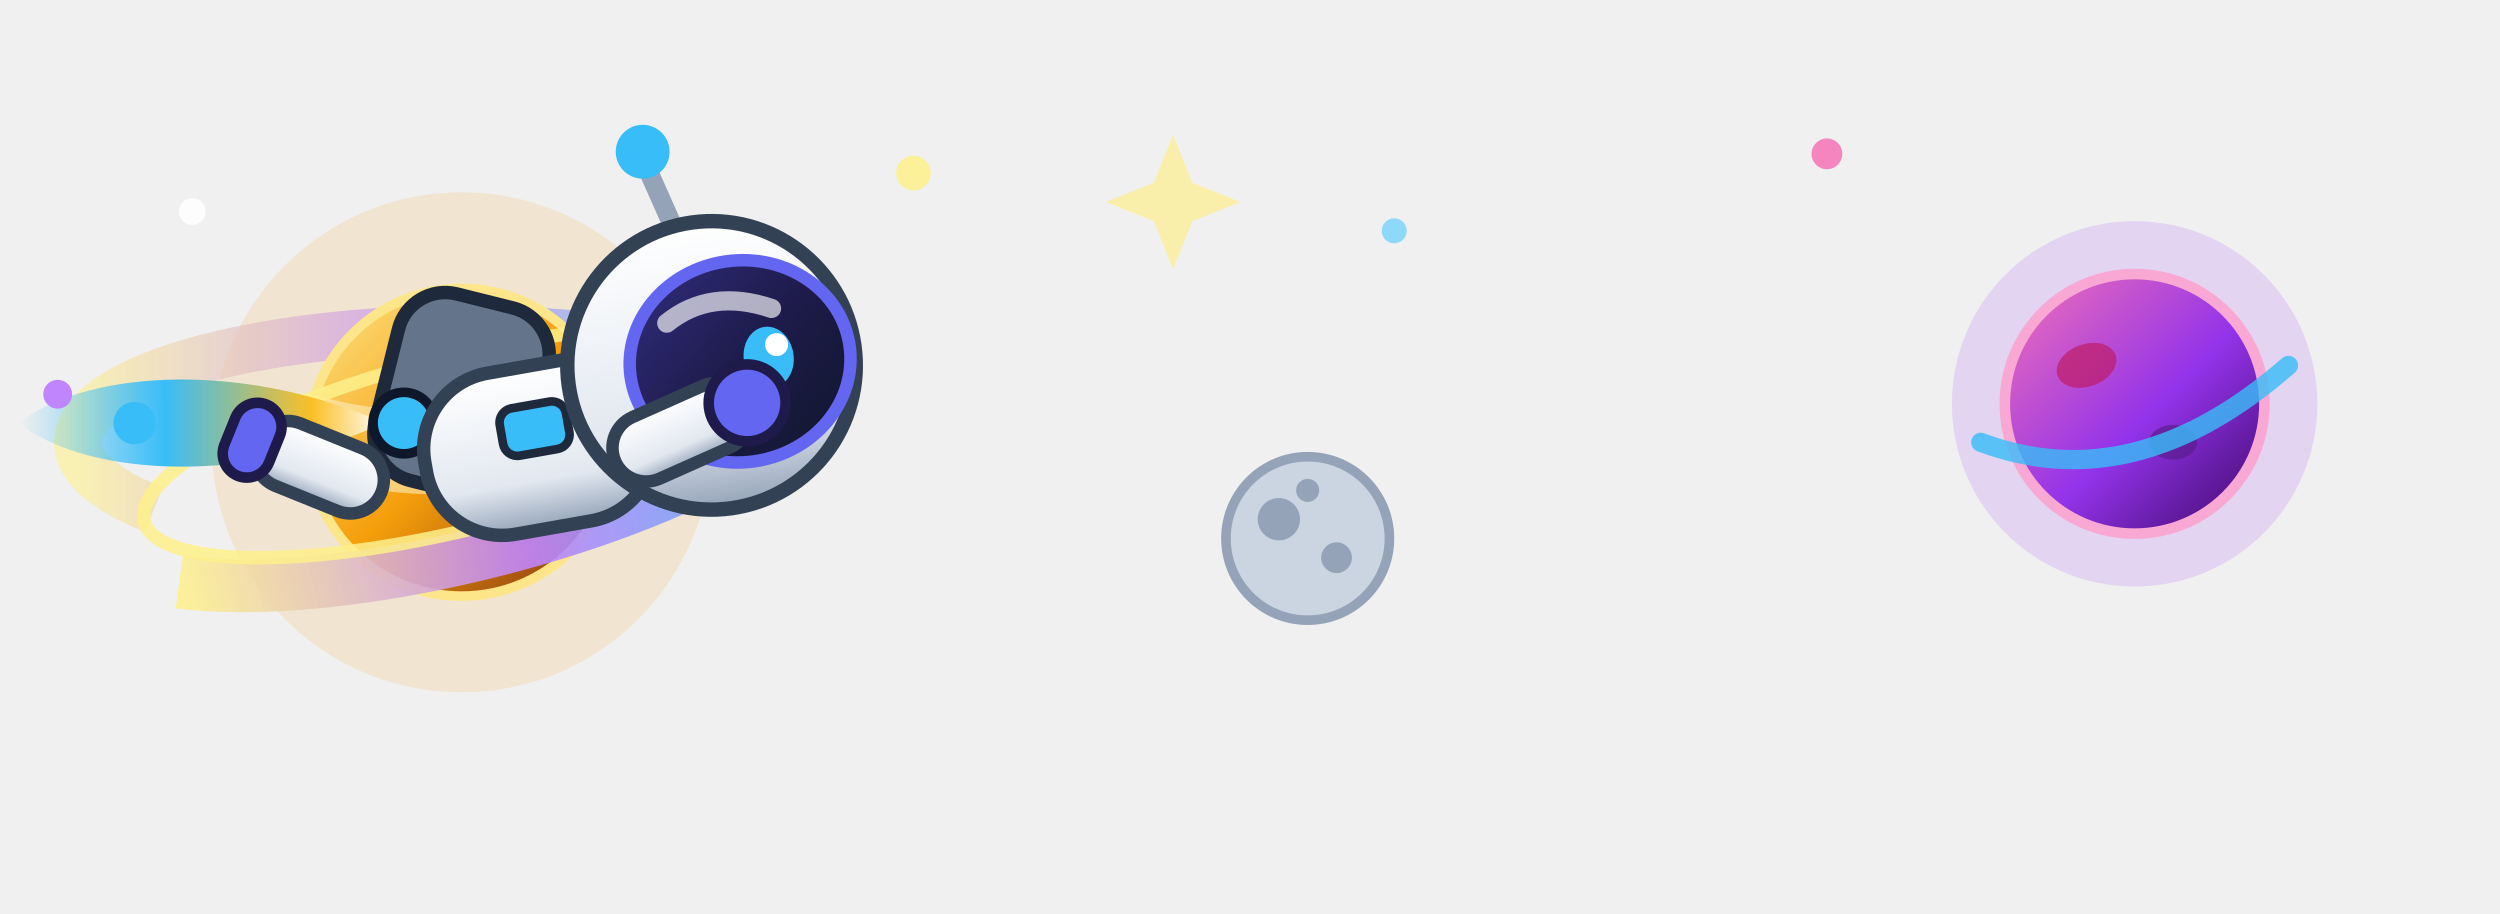
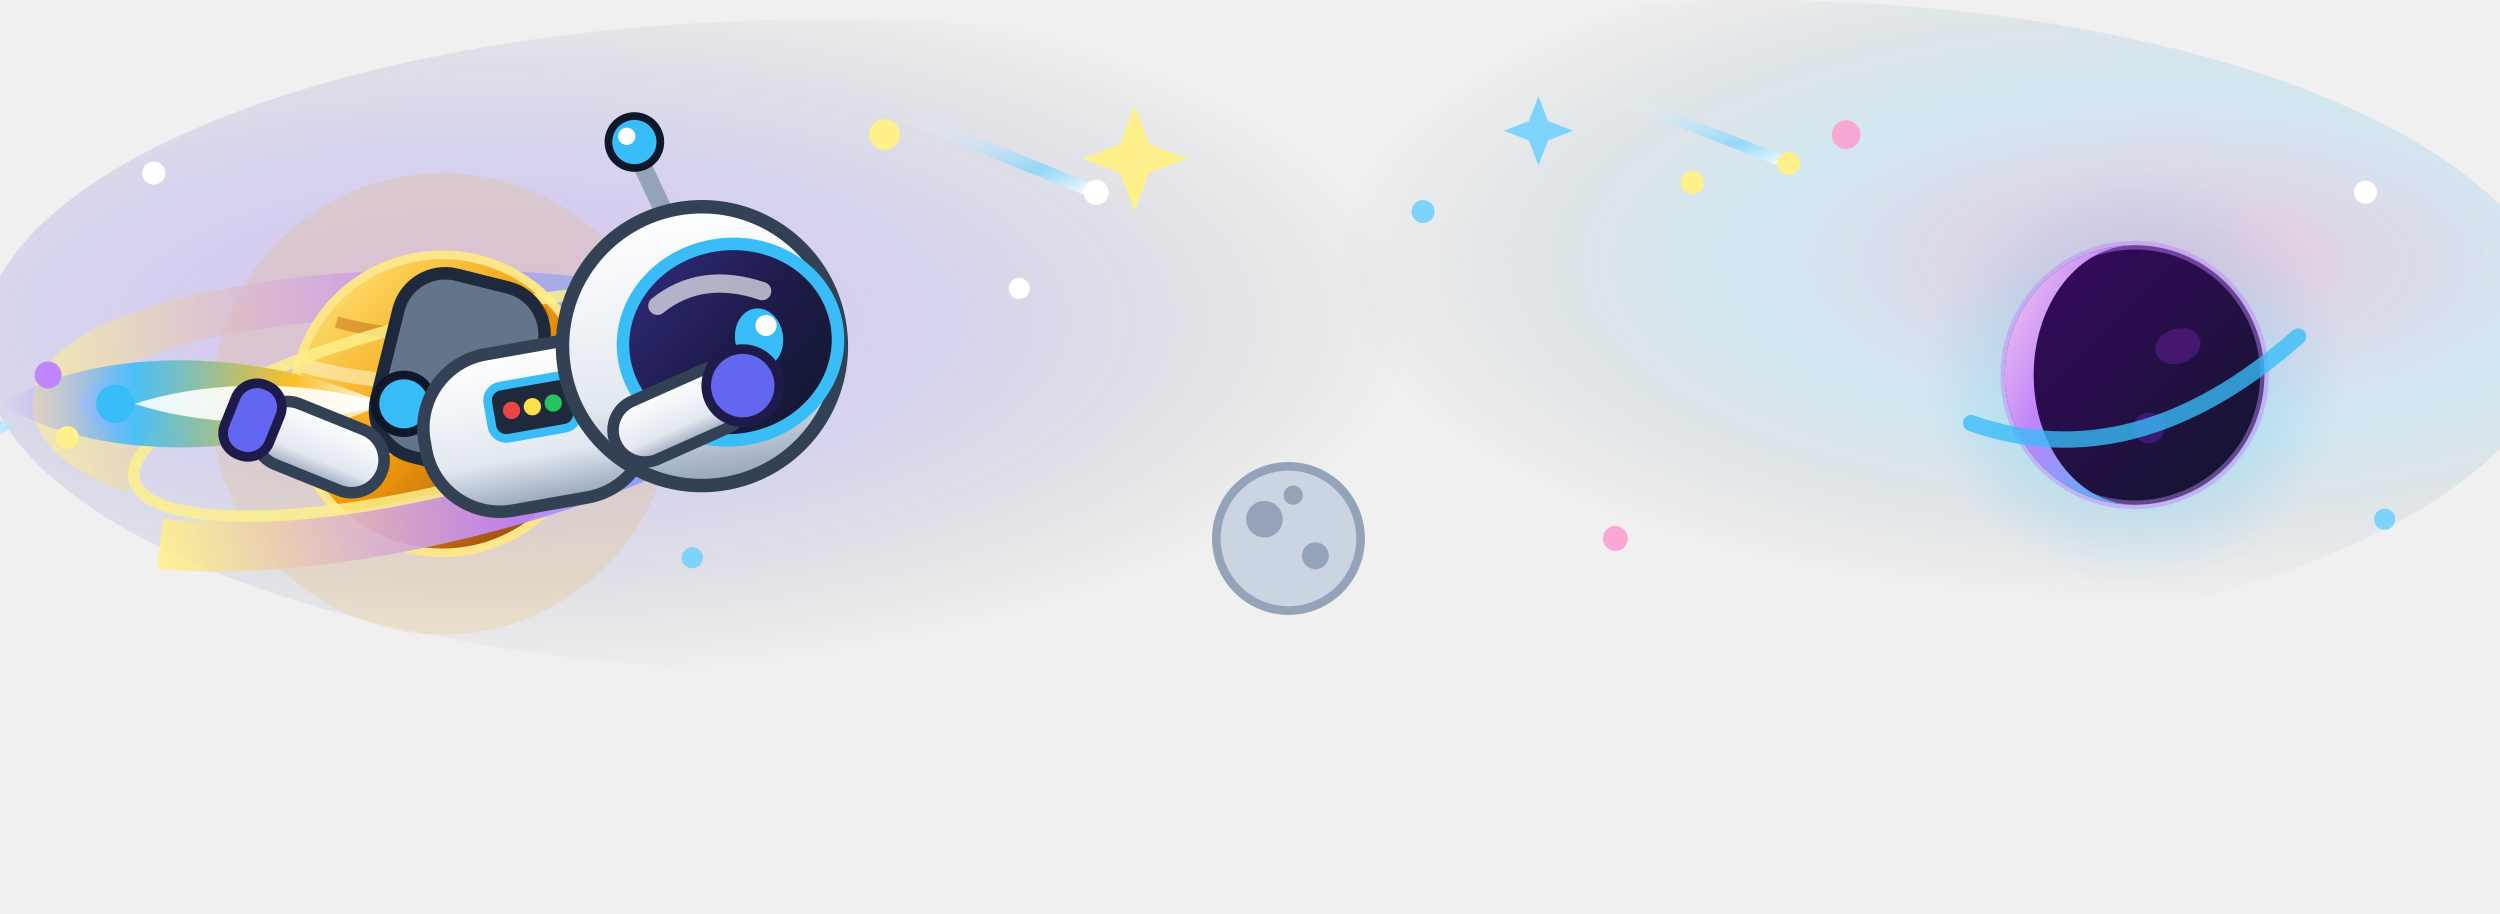
- <svg xmlns="http://www.w3.org/2000/svg" viewBox="0 0 260 95">
+ <svg xmlns="http://www.w3.org/2000/svg" viewBox="0 0 260 95" width="260" height="95">
  <defs>
-     <linearGradient id="suitGrad" x1="0%" y1="0%" x2="0%" y2="100%">
+     <clipPath id="sa-stage-clip">
+       <rect x="0" y="0" width="260" height="71" />
+     </clipPath>
+     <radialGradient id="sa-nebula-l" cx="30%" cy="46%" r="55%">
+       <stop offset="0%" stop-color="#a855f7" stop-opacity="0.3" />
+       <stop offset="50%" stop-color="#4f46e5" stop-opacity="0.16" />
+       <stop offset="100%" stop-color="#0f172a" stop-opacity="0" />
+     </radialGradient>
+     <radialGradient id="sa-nebula-r" cx="76%" cy="40%" r="52%">
+       <stop offset="0%" stop-color="#ec4899" stop-opacity="0.26" />
+       <stop offset="52%" stop-color="#38bdf8" stop-opacity="0.16" />
+       <stop offset="100%" stop-color="#0f172a" stop-opacity="0" />
+     </radialGradient>
+     <linearGradient id="sa-suit" x1="0%" y1="0%" x2="0%" y2="100%">
      <stop offset="0%" stop-color="#ffffff" />
-       <stop offset="70%" stop-color="#e2e8f0" />
+       <stop offset="68%" stop-color="#e2e8f0" />
      <stop offset="100%" stop-color="#94a3b8" />
    </linearGradient>
-     <linearGradient id="visorGrad" x1="0%" y1="0%" x2="100%" y2="100%">
+     <linearGradient id="sa-visor" x1="0%" y1="0%" x2="100%" y2="100%">
      <stop offset="0%" stop-color="#312e81" />
      <stop offset="50%" stop-color="#1e1b4b" />
      <stop offset="100%" stop-color="#0f172a" />
    </linearGradient>
-     <linearGradient id="saturnGrad" x1="0%" y1="0%" x2="100%" y2="100%">
-       <stop offset="0%" stop-color="#fde68a" />
-       <stop offset="50%" stop-color="#f59e0b" />
+     <linearGradient id="sa-saturn" x1="0%" y1="0%" x2="100%" y2="100%">
+       <stop offset="0%" stop-color="#fef08a" />
+       <stop offset="48%" stop-color="#f59e0b" />
      <stop offset="100%" stop-color="#7c2d12" />
    </linearGradient>
-     <linearGradient id="ringGrad" x1="0%" y1="0%" x2="100%" y2="0%">
-       <stop offset="0%" stop-color="#fef08a" stop-opacity="0.85" />
-       <stop offset="50%" stop-color="#c084fc" stop-opacity="0.9" />
-       <stop offset="100%" stop-color="#38bdf8" stop-opacity="0.85" />
-     </linearGradient>
-     <linearGradient id="planetPurple" x1="0%" y1="0%" x2="100%" y2="100%">
-       <stop offset="0%" stop-color="#f472b6" />
-       <stop offset="55%" stop-color="#9333ea" />
-       <stop offset="100%" stop-color="#3b0764" />
-     </linearGradient>
-     <linearGradient id="jetFlame" x1="0%" y1="50%" x2="100%" y2="50%">
-       <stop offset="0%" stop-color="#38bdf8" stop-opacity="0" />
-       <stop offset="40%" stop-color="#38bdf8" />
-       <stop offset="80%" stop-color="#fbbf24" />
+     <linearGradient id="sa-ring" x1="0%" y1="0%" x2="100%" y2="0%">
+       <stop offset="0%" stop-color="#fef08a" stop-opacity="0.88" />
+       <stop offset="50%" stop-color="#c084fc" stop-opacity="0.92" />
+       <stop offset="100%" stop-color="#38bdf8" stop-opacity="0.88" />
+     </linearGradient>
+     <radialGradient id="sa-crescent-glow" cx="50%" cy="50%" r="50%">
+       <stop offset="0%" stop-color="#c084fc" stop-opacity="0.45" />
+       <stop offset="60%" stop-color="#38bdf8" stop-opacity="0.18" />
+       <stop offset="100%" stop-color="#38bdf8" stop-opacity="0" />
+     </radialGradient>
+     <linearGradient id="sa-crescent-lit" x1="0%" y1="0%" x2="100%" y2="100%">
+       <stop offset="0%" stop-color="#fbcfe8" />
+       <stop offset="45%" stop-color="#c084fc" />
+       <stop offset="100%" stop-color="#38bdf8" />
+     </linearGradient>
+     <linearGradient id="sa-crescent-dark" x1="0%" y1="0%" x2="100%" y2="100%">
+       <stop offset="0%" stop-color="#3b0764" />
+       <stop offset="100%" stop-color="#0f172a" />
+     </linearGradient>
+     <linearGradient id="sa-jet-flame" x1="0%" y1="50%" x2="100%" y2="50%">
+       <stop offset="0%" stop-color="#c084fc" stop-opacity="0" />
+       <stop offset="35%" stop-color="#38bdf8" stop-opacity="0.88" />
+       <stop offset="76%" stop-color="#fbbf24" />
      <stop offset="100%" stop-color="#ffffff" />
    </linearGradient>
+     <linearGradient id="sa-meteor" x1="0%" y1="0%" x2="100%" y2="100%">
+       <stop offset="0%" stop-color="#ffffff" stop-opacity="0" />
+       <stop offset="70%" stop-color="#7dd3fc" stop-opacity="0.75" />
+       <stop offset="100%" stop-color="#ffffff" />
+     </linearGradient>
    <style>
-       .saturn-float { animation: planetBob1 3.2s ease-in-out infinite alternate; }
-       .exoplanet-float { animation: planetBob2 2.7s ease-in-out infinite alternate; }
-       .moon-orbit { animation: moonMove 4s ease-in-out infinite alternate; }
-       .astro-flyX { animation: astroFlightX 3.8s linear infinite; }
-       .astro-flyY { animation: astroFlightY 1.05s cubic-bezier(0.37, 0, 0.63, 1) infinite alternate; transform-origin: 56px 42px; }
-       .flame-pulse { animation: jetPulse 0.18s ease-in-out infinite alternate; transform-origin: 40px 44px; }
-       @keyframes planetBob1 {
-         0% { transform: translate(0px, 0px) rotate(-2deg); }
-         100% { transform: translate(3px, -5px) rotate(2deg); }
-       }
-       @keyframes planetBob2 {
-         0% { transform: translate(0px, 0px); }
-         100% { transform: translate(-4px, 4px); }
-       }
-       @keyframes moonMove {
-         0% { transform: translate(-6px, -3px); }
-         100% { transform: translate(6px, 4px); }
-       }
-       @keyframes astroFlightX {
-         0% { transform: translateX(-45px); opacity: 0; }
-         7% { opacity: 1; }
-         93% { opacity: 1; }
-         100% { transform: translateX(195px); opacity: 0; }
-       }
-       @keyframes astroFlightY {
-         0% { transform: translateY(-9px) rotate(-5deg); }
-         100% { transform: translateY(9px) rotate(5deg); }
-       }
-       @keyframes jetPulse {
-         0% { transform: scaleX(0.82) scaleY(0.9); }
-         100% { transform: scaleX(1.22) scaleY(1.12); }
+       .sa-star-a { animation: saTwinkle 2.0s cubic-bezier(0.37, 0, 0.63, 1) infinite alternate; }
+       .sa-star-b { animation: saTwinkle 2.6s cubic-bezier(0.37, 0, 0.63, 1) -1.2s infinite alternate; }
+       .sa-meteor-a { animation: saShootA 4.2s linear infinite; }
+       .sa-meteor-b { animation: saShootB 5.4s linear -2.1s infinite; }
+       .sa-saturn { animation: saPlanetBobA 3.2s cubic-bezier(0.37, 0, 0.63, 1) infinite alternate; transform-origin: 46px 42px; }
+       .sa-crescent { animation: saPlanetBobB 2.8s cubic-bezier(0.37, 0, 0.63, 1) infinite alternate; transform-origin: 222px 39px; }
+       .sa-moonlet { animation: saMoonDrift 3.6s cubic-bezier(0.37, 0, 0.63, 1) infinite alternate; }
+       .sa-astroX { animation: saFlightX 3.8s linear infinite; }
+       .sa-astroY { animation: saFlightY 1.0s cubic-bezier(0.37, 0, 0.63, 1) infinite alternate; transform-origin: 56px 40px; }
+       .sa-flame { animation: saJetPulse 0.18s cubic-bezier(0.37, 0, 0.63, 1) infinite alternate; transform-origin: 40px 42px; }
+ 
+       @keyframes saTwinkle {
+         0% { opacity: 0.32; }
+         100% { opacity: 1; }
+       }
+       @keyframes saShootA {
+         0% { transform: translate(-24px, -10px); opacity: 0; }
+         10% { opacity: 0.95; }
+         28% { transform: translate(34px, 14px); opacity: 0; }
+         100% { transform: translate(34px, 14px); opacity: 0; }
+       }
+       @keyframes saShootB {
+         0% { transform: translate(-20px, -8px); opacity: 0; }
+         10% { opacity: 0.9; }
+         26% { transform: translate(30px, 12px); opacity: 0; }
+         100% { transform: translate(30px, 12px); opacity: 0; }
+       }
+       @keyframes saPlanetBobA {
+         0% { transform: translate(0px, 1px) rotate(-2deg); }
+         100% { transform: translate(2.5px, -4px) rotate(2deg); }
+       }
+       @keyframes saPlanetBobB {
+         0% { transform: translate(0px, -2px); }
+         100% { transform: translate(-3px, 3px); }
+       }
+       @keyframes saMoonDrift {
+         0% { transform: translate(-5px, -2px); }
+         100% { transform: translate(5px, 3px); }
+       }
+       @keyframes saFlightX {
+         0% { transform: translateX(-46px); opacity: 0; }
+         8% { opacity: 1; }
+         92% { opacity: 1; }
+         100% { transform: translateX(196px); opacity: 0; }
+       }
+       @keyframes saFlightY {
+         0% { transform: translateY(-8px) rotate(-4.5deg); }
+         100% { transform: translateY(8px) rotate(4.5deg); }
+       }
+       @keyframes saJetPulse {
+         0% { transform: scaleX(0.84) scaleY(0.9); opacity: 0.85; }
+         100% { transform: scaleX(1.2) scaleY(1.1); opacity: 1; }
      }
    </style>
  </defs>
-   <g opacity="0.85">
-     <circle cx="20" cy="22" r="1.4" fill="#ffffff" />
-     <circle cx="95" cy="18" r="1.8" fill="#fef08a" />
-     <circle cx="145" cy="24" r="1.3" fill="#7dd3fc" />
-     <circle cx="190" cy="16" r="1.6" fill="#f472b6" />
-     <path d="M 122 14 L 124 19 L 129 21 L 124 23 L 122 28 L 120 23 L 115 21 L 120 19 Z" fill="#fef08a" opacity="0.8" />
-   </g>
-   <g class="saturn-float">
-     <ellipse cx="48" cy="46" rx="26" ry="26" fill="#f59e0b" opacity="0.14" />
-     <path d="M 16 53 A 34 10 0 0 1 80 39" fill="none" stroke="url(#ringGrad)" stroke-width="5" opacity="0.7" />
-     <circle cx="48" cy="46" r="16" fill="url(#saturnGrad)" stroke="#fde68a" stroke-width="1" />
-     <path d="M 33 42 Q 48 46 63 40 M 34 49 Q 48 53 62 47" fill="none" stroke="#fef3c7" stroke-width="1.6" opacity="0.55" />
-     <path d="M 80 39 A 34 10 0 0 1 16 53" fill="none" stroke="url(#ringGrad)" stroke-width="5.5" transform="rotate(-14 48 46)" />
-     <ellipse cx="48" cy="46" rx="34" ry="9" transform="rotate(-14 48 46)" fill="none" stroke="#fef08a" stroke-width="1.4" opacity="0.85" />
-   </g>
-   <g class="moon-orbit">
-     <circle cx="136" cy="56" r="8.5" fill="#cbd5e1" stroke="#94a3b8" stroke-width="1" />
-     <circle cx="133" cy="54" r="2.2" fill="#94a3b8" />
-     <circle cx="139" cy="58" r="1.6" fill="#94a3b8" />
-     <circle cx="136" cy="51" r="1.2" fill="#94a3b8" />
-   </g>
-   <g class="astro-flyX">
-     <g class="astro-flyY">
-       <g class="flame-pulse">
-         <path d="M 40 44 C 24 37, 8 39, 2 44 C 8 49, 24 51, 40 44 Z" fill="url(#jetFlame)" />
-         <circle cx="14" cy="44" r="2.2" fill="#38bdf8" />
-         <circle cx="6" cy="41" r="1.5" fill="#c084fc" />
+   <g clip-path="url(#sa-stage-clip)">
+     <ellipse cx="86" cy="36" rx="88" ry="34" fill="url(#sa-nebula-l)" />
+     <ellipse cx="182" cy="34" rx="84" ry="34" fill="url(#sa-nebula-r)" />
+     <g class="sa-star-a">
+       <circle cx="16" cy="18" r="1.2" fill="#ffffff" />
+       <circle cx="92" cy="14" r="1.6" fill="#fef08a" />
+       <circle cx="148" cy="22" r="1.2" fill="#7dd3fc" />
+       <circle cx="192" cy="14" r="1.5" fill="#f9a8d4" />
+       <circle cx="246" cy="20" r="1.2" fill="#ffffff" />
+       <path d="M 118 11 L 119.5 15 L 123.5 16.5 L 119.5 18 L 118 22 L 116.5 18 L 112.5 16.5 L 116.5 15 Z" fill="#fef08a" />
+     </g>
+     <g class="sa-star-b">
+       <circle cx="72" cy="58" r="1.1" fill="#7dd3fc" />
+       <circle cx="106" cy="30" r="1.1" fill="#ffffff" />
+       <circle cx="168" cy="56" r="1.3" fill="#f9a8d4" />
+       <circle cx="176" cy="19" r="1.2" fill="#fef08a" />
+       <circle cx="248" cy="54" r="1.1" fill="#7dd3fc" />
+       <path d="M 160 10 L 161 12.6 L 163.6 13.6 L 161 14.6 L 160 17.2 L 159 14.6 L 156.4 13.6 L 159 12.6 Z" fill="#7dd3fc" />
+     </g>
+     <g class="sa-meteor-a">
+       <line x1="94" y1="12" x2="114" y2="20" stroke="url(#sa-meteor)" stroke-width="1.4" stroke-linecap="round" />
+       <circle cx="114" cy="20" r="1.3" fill="#ffffff" />
+     </g>
+     <g class="sa-meteor-b">
+       <line x1="168" y1="10" x2="186" y2="17" stroke="url(#sa-meteor)" stroke-width="1.2" stroke-linecap="round" />
+       <circle cx="186" cy="17" r="1.2" fill="#fef08a" />
+     </g>
+     <g class="sa-saturn">
+       <circle cx="46" cy="42" r="24" fill="#f59e0b" opacity="0.14" />
+       <path d="M 14 49 A 33 9.5 0 0 1 78 35" fill="none" stroke="url(#sa-ring)" stroke-width="4.8" opacity="0.65" />
+       <circle cx="46" cy="42" r="15.5" fill="url(#sa-saturn)" stroke="#fde68a" stroke-width="0.9" />
+       <path d="M 31.5 38 Q 46 42 60.5 36.5 M 32 45 Q 46 49 60 43.5" fill="none" stroke="#fef3c7" stroke-width="1.5" opacity="0.58" />
+       <path d="M 35 33.5 Q 46 36.5 57 32.5" fill="none" stroke="#b45309" stroke-width="1.2" opacity="0.4" />
+       <path d="M 78 35 A 33 9.5 0 0 1 14 49" fill="none" stroke="url(#sa-ring)" stroke-width="5.2" transform="rotate(-14 46 42)" />
+       <ellipse cx="46" cy="42" rx="33" ry="8.8" transform="rotate(-14 46 42)" fill="none" stroke="#fef08a" stroke-width="1.2" opacity="0.82" />
+     </g>
+     <g class="sa-moonlet">
+       <circle cx="134" cy="56" r="7.5" fill="#cbd5e1" stroke="#94a3b8" stroke-width="0.9" />
+       <circle cx="131.5" cy="54" r="1.9" fill="#94a3b8" />
+       <circle cx="136.8" cy="57.8" r="1.4" fill="#94a3b8" />
+       <circle cx="134.5" cy="51.5" r="1" fill="#94a3b8" />
+     </g>
+     <g class="sa-astroX">
+       <g class="sa-astroY">
+         <g class="sa-flame">
+           <path d="M 40 42 C 24 35, 8 37, 0 42 C 8 47, 24 49, 40 42 Z" fill="url(#sa-jet-flame)" />
+           <path d="M 40 42 C 30 39, 20 40, 14 42 C 20 44, 30 45, 40 42 Z" fill="#ffffff" opacity="0.88" />
+           <circle cx="12" cy="42" r="2" fill="#38bdf8" />
+           <circle cx="5" cy="39" r="1.4" fill="#c084fc" />
+           <circle cx="7" cy="45.5" r="1.2" fill="#fef08a" />
+           <path d="M -2 41 L -0.8 43.2 L 1.4 44.4 L -0.8 45.6 L -2 47.8 L -3.2 45.6 L -5.4 44.4 L -3.2 43.2 Z" fill="#bae6fd" opacity="0.85" />
+         </g>
+         <rect x="40" y="29" width="15.5" height="19.5" rx="5" transform="rotate(14 48 39)" fill="#64748b" stroke="#1e293b" stroke-width="1.3" />
+         <circle cx="42" cy="42" r="3" fill="#38bdf8" stroke="#0f172a" stroke-width="0.9" />
+         <g transform="translate(38, 48) rotate(22)">
+           <rect x="-12" y="-3" width="14" height="6.8" rx="3.4" fill="url(#sa-suit)" stroke="#334155" stroke-width="1.2" />
+           <rect x="-15" y="-3.5" width="5" height="7.8" rx="2.4" fill="#6366f1" stroke="#1e1b4b" stroke-width="1" />
+         </g>
+         <rect x="44" y="36" width="23.5" height="16.5" rx="7.8" transform="rotate(-10 56 44)" fill="url(#sa-suit)" stroke="#334155" stroke-width="1.3" />
+         <g transform="rotate(-10 56 43)">
+           <rect x="51" y="39.5" width="9" height="5.5" rx="1.5" fill="#1e293b" stroke="#38bdf8" stroke-width="0.9" />
+           <circle cx="53.3" cy="42.2" r="0.9" fill="#ef4444" />
+           <circle cx="55.5" cy="42.2" r="0.9" fill="#fde047" />
+           <circle cx="57.7" cy="42.2" r="0.9" fill="#22c55e" />
+         </g>
+         <g transform="translate(73, 36) rotate(-8)">
+           <line x1="-2" y1="-14.5" x2="-4" y2="-21" stroke="#94a3b8" stroke-width="1.9" stroke-linecap="round" />
+           <circle cx="-4" cy="-22" r="2.7" fill="#38bdf8" stroke="#0f172a" stroke-width="0.8" />
+           <circle cx="-4.7" cy="-22.7" r="0.9" fill="#ffffff" />
+           <circle cx="0" cy="0" r="14.5" fill="url(#sa-suit)" stroke="#334155" stroke-width="1.4" />
+           <ellipse cx="3" cy="0" rx="11.2" ry="10.2" fill="url(#sa-visor)" stroke="#38bdf8" stroke-width="1.3" />
+           <ellipse cx="6" cy="0" rx="2.5" ry="3.1" fill="#38bdf8" />
+           <circle cx="6.9" cy="-1.2" r="1.1" fill="#ffffff" />
+           <ellipse cx="3.5" cy="3.9" rx="2.1" ry="1" fill="#f472b6" opacity="0.7" />
+           <path d="M -4 -4.8 Q 1 -7.8 7 -4.8" fill="none" stroke="#ffffff" stroke-width="1.9" stroke-linecap="round" opacity="0.65" />
+         </g>
+         <g transform="translate(64, 46) rotate(-24)">
+           <rect x="0" y="-3.2" width="14.5" height="6.6" rx="3.3" fill="url(#sa-suit)" stroke="#334155" stroke-width="1.2" />
+           <circle cx="14.5" cy="0" r="3.8" fill="#6366f1" stroke="#1e1b4b" stroke-width="1" />
+         </g>
      </g>
-       <rect x="40" y="31" width="16" height="20" rx="5" transform="rotate(14 48 41)" fill="#64748b" stroke="#1e293b" stroke-width="1.4" />
-       <circle cx="42" cy="44" r="3.2" fill="#38bdf8" stroke="#0f172a" stroke-width="1" />
-       <g transform="translate(38, 50) rotate(22)">
-         <rect x="-12" y="-3" width="14" height="7" rx="3.5" fill="url(#suitGrad)" stroke="#334155" stroke-width="1.3" />
-         <rect x="-15" y="-3.5" width="5" height="8" rx="2.5" fill="#6366f1" stroke="#1e1b4b" stroke-width="1.1" />
-       </g>
-       <rect x="44" y="38" width="24" height="17" rx="8" transform="rotate(-10 56 46)" fill="url(#suitGrad)" stroke="#334155" stroke-width="1.4" />
-       <rect x="52" y="42" width="7" height="5" rx="1.5" transform="rotate(-10 56 44)" fill="#38bdf8" stroke="#1e293b" stroke-width="0.9" />
-       <g transform="translate(74, 38) rotate(-8)">
-         <line x1="-2" y1="-15" x2="-4" y2="-22" stroke="#94a3b8" stroke-width="2" stroke-linecap="round" />
-         <circle cx="-4" cy="-23" r="2.8" fill="#38bdf8" />
-         <circle cx="0" cy="0" r="15" fill="url(#suitGrad)" stroke="#334155" stroke-width="1.5" />
-         <ellipse cx="3" cy="0" rx="11.5" ry="10.5" fill="url(#visorGrad)" stroke="#6366f1" stroke-width="1.3" />
-         <ellipse cx="6" cy="0" rx="2.6" ry="3.2" fill="#38bdf8" />
-         <circle cx="7" cy="-1.2" r="1.2" fill="#ffffff" />
-         <ellipse cx="3.5" cy="4" rx="2.2" ry="1.1" fill="#f472b6" opacity="0.65" />
-         <path d="M -4 -5 Q 1 -8 7 -5" fill="none" stroke="#ffffff" stroke-width="2" stroke-linecap="round" opacity="0.65" />
-       </g>
-       <g transform="translate(64, 48) rotate(-24)">
-         <rect x="0" y="-3.5" width="15" height="7" rx="3.5" fill="url(#suitGrad)" stroke="#334155" stroke-width="1.3" />
-         <circle cx="15" cy="0" r="4" fill="#6366f1" stroke="#1e1b4b" stroke-width="1.1" />
-       </g>
-     </g>
-   </g>
-   <g class="exoplanet-float">
-     <circle cx="222" cy="42" r="19" fill="#a855f7" opacity="0.18" />
-     <circle cx="222" cy="42" r="13.5" fill="url(#planetPurple)" stroke="#f9a8d4" stroke-width="1.1" />
-     <ellipse cx="217" cy="38" rx="3.2" ry="2.2" transform="rotate(-20 217 38)" fill="#be185d" opacity="0.65" />
-     <ellipse cx="226" cy="46" rx="2.5" ry="1.8" fill="#581c87" opacity="0.65" />
-     <path d="M 206 46 Q 222 52 238 38" fill="none" stroke="#38bdf8" stroke-width="2" stroke-linecap="round" opacity="0.8" />
+     </g>
+     <g class="sa-crescent">
+       <circle cx="222" cy="39" r="22" fill="url(#sa-crescent-glow)" />
+       <circle cx="222" cy="39" r="13.5" fill="url(#sa-crescent-dark)" stroke="#c084fc" stroke-opacity="0.45" stroke-width="0.9" />
+       <path d="M 222 25.5 A 13.5 13.5 0 1 0 222 52.5 A 10.5 13.5 0 1 1 222 25.5 Z" fill="url(#sa-crescent-lit)" />
+       <ellipse cx="226.5" cy="36" rx="2.4" ry="1.8" transform="rotate(-18 226.5 36)" fill="#581c87" opacity="0.65" />
+       <circle cx="223.5" cy="44.5" r="1.6" fill="#4c1d95" opacity="0.65" />
+       <path d="M 205 44 Q 222 50 239 35" fill="none" stroke="#38bdf8" stroke-width="1.7" stroke-linecap="round" opacity="0.78" />
+     </g>
  </g>
</svg>
